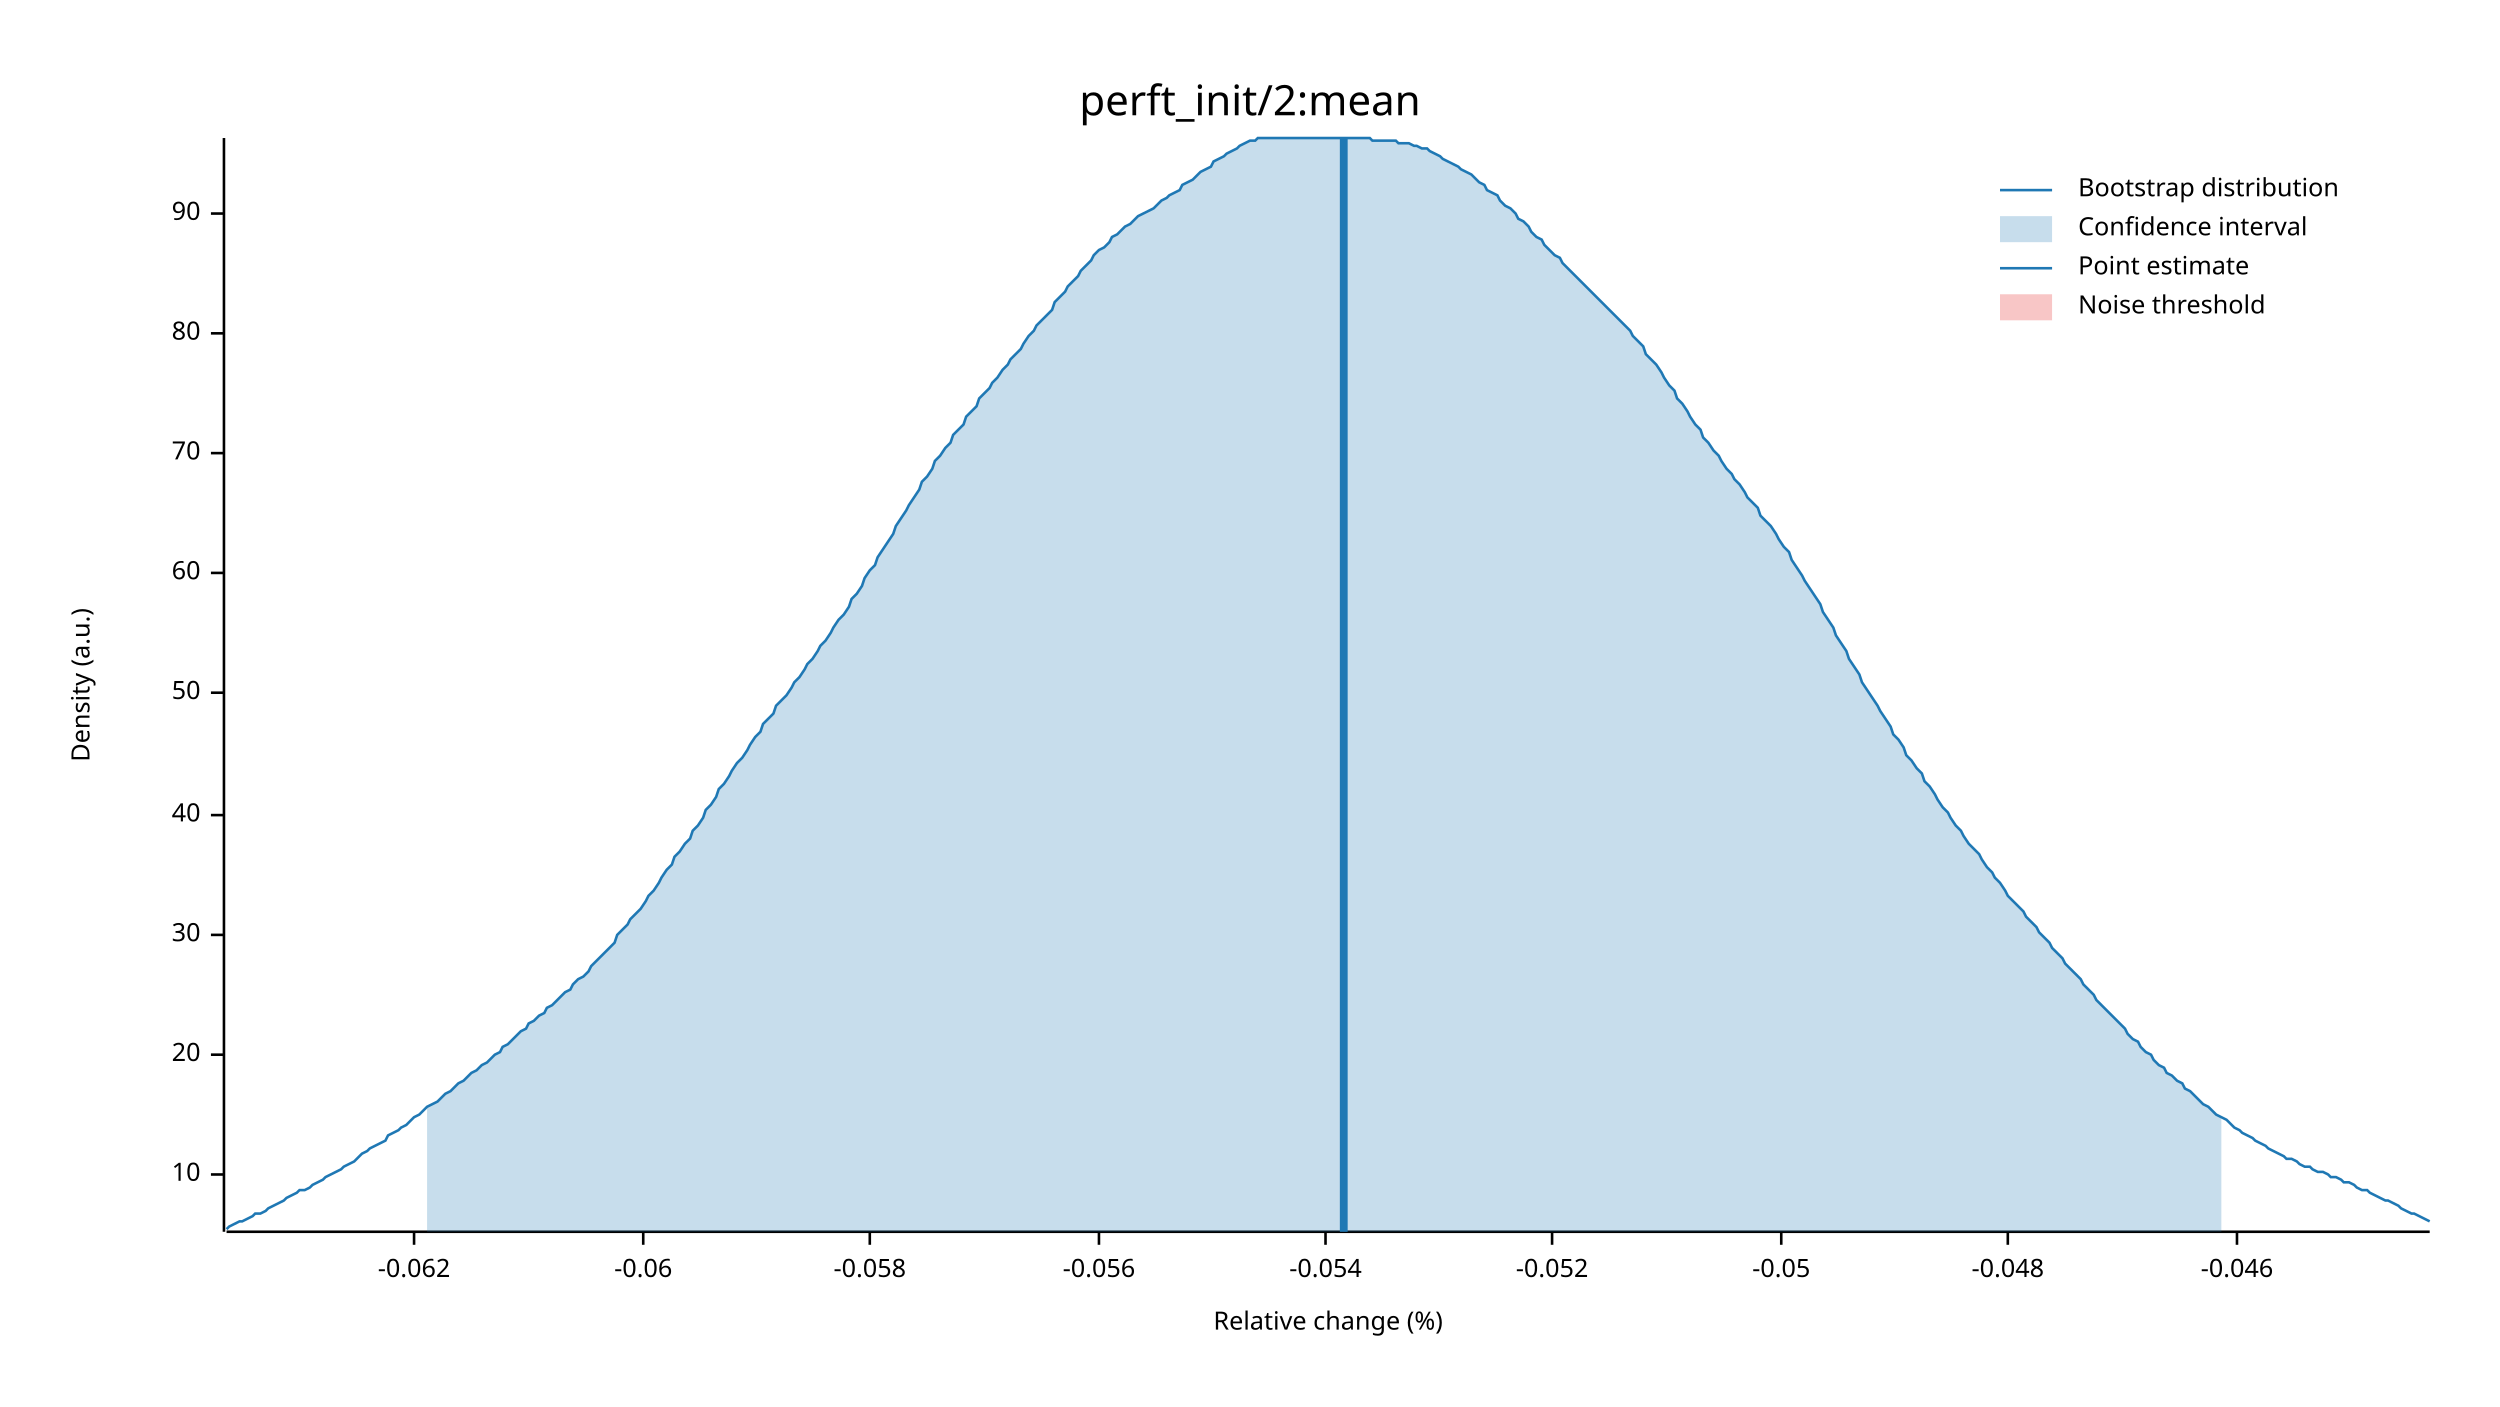
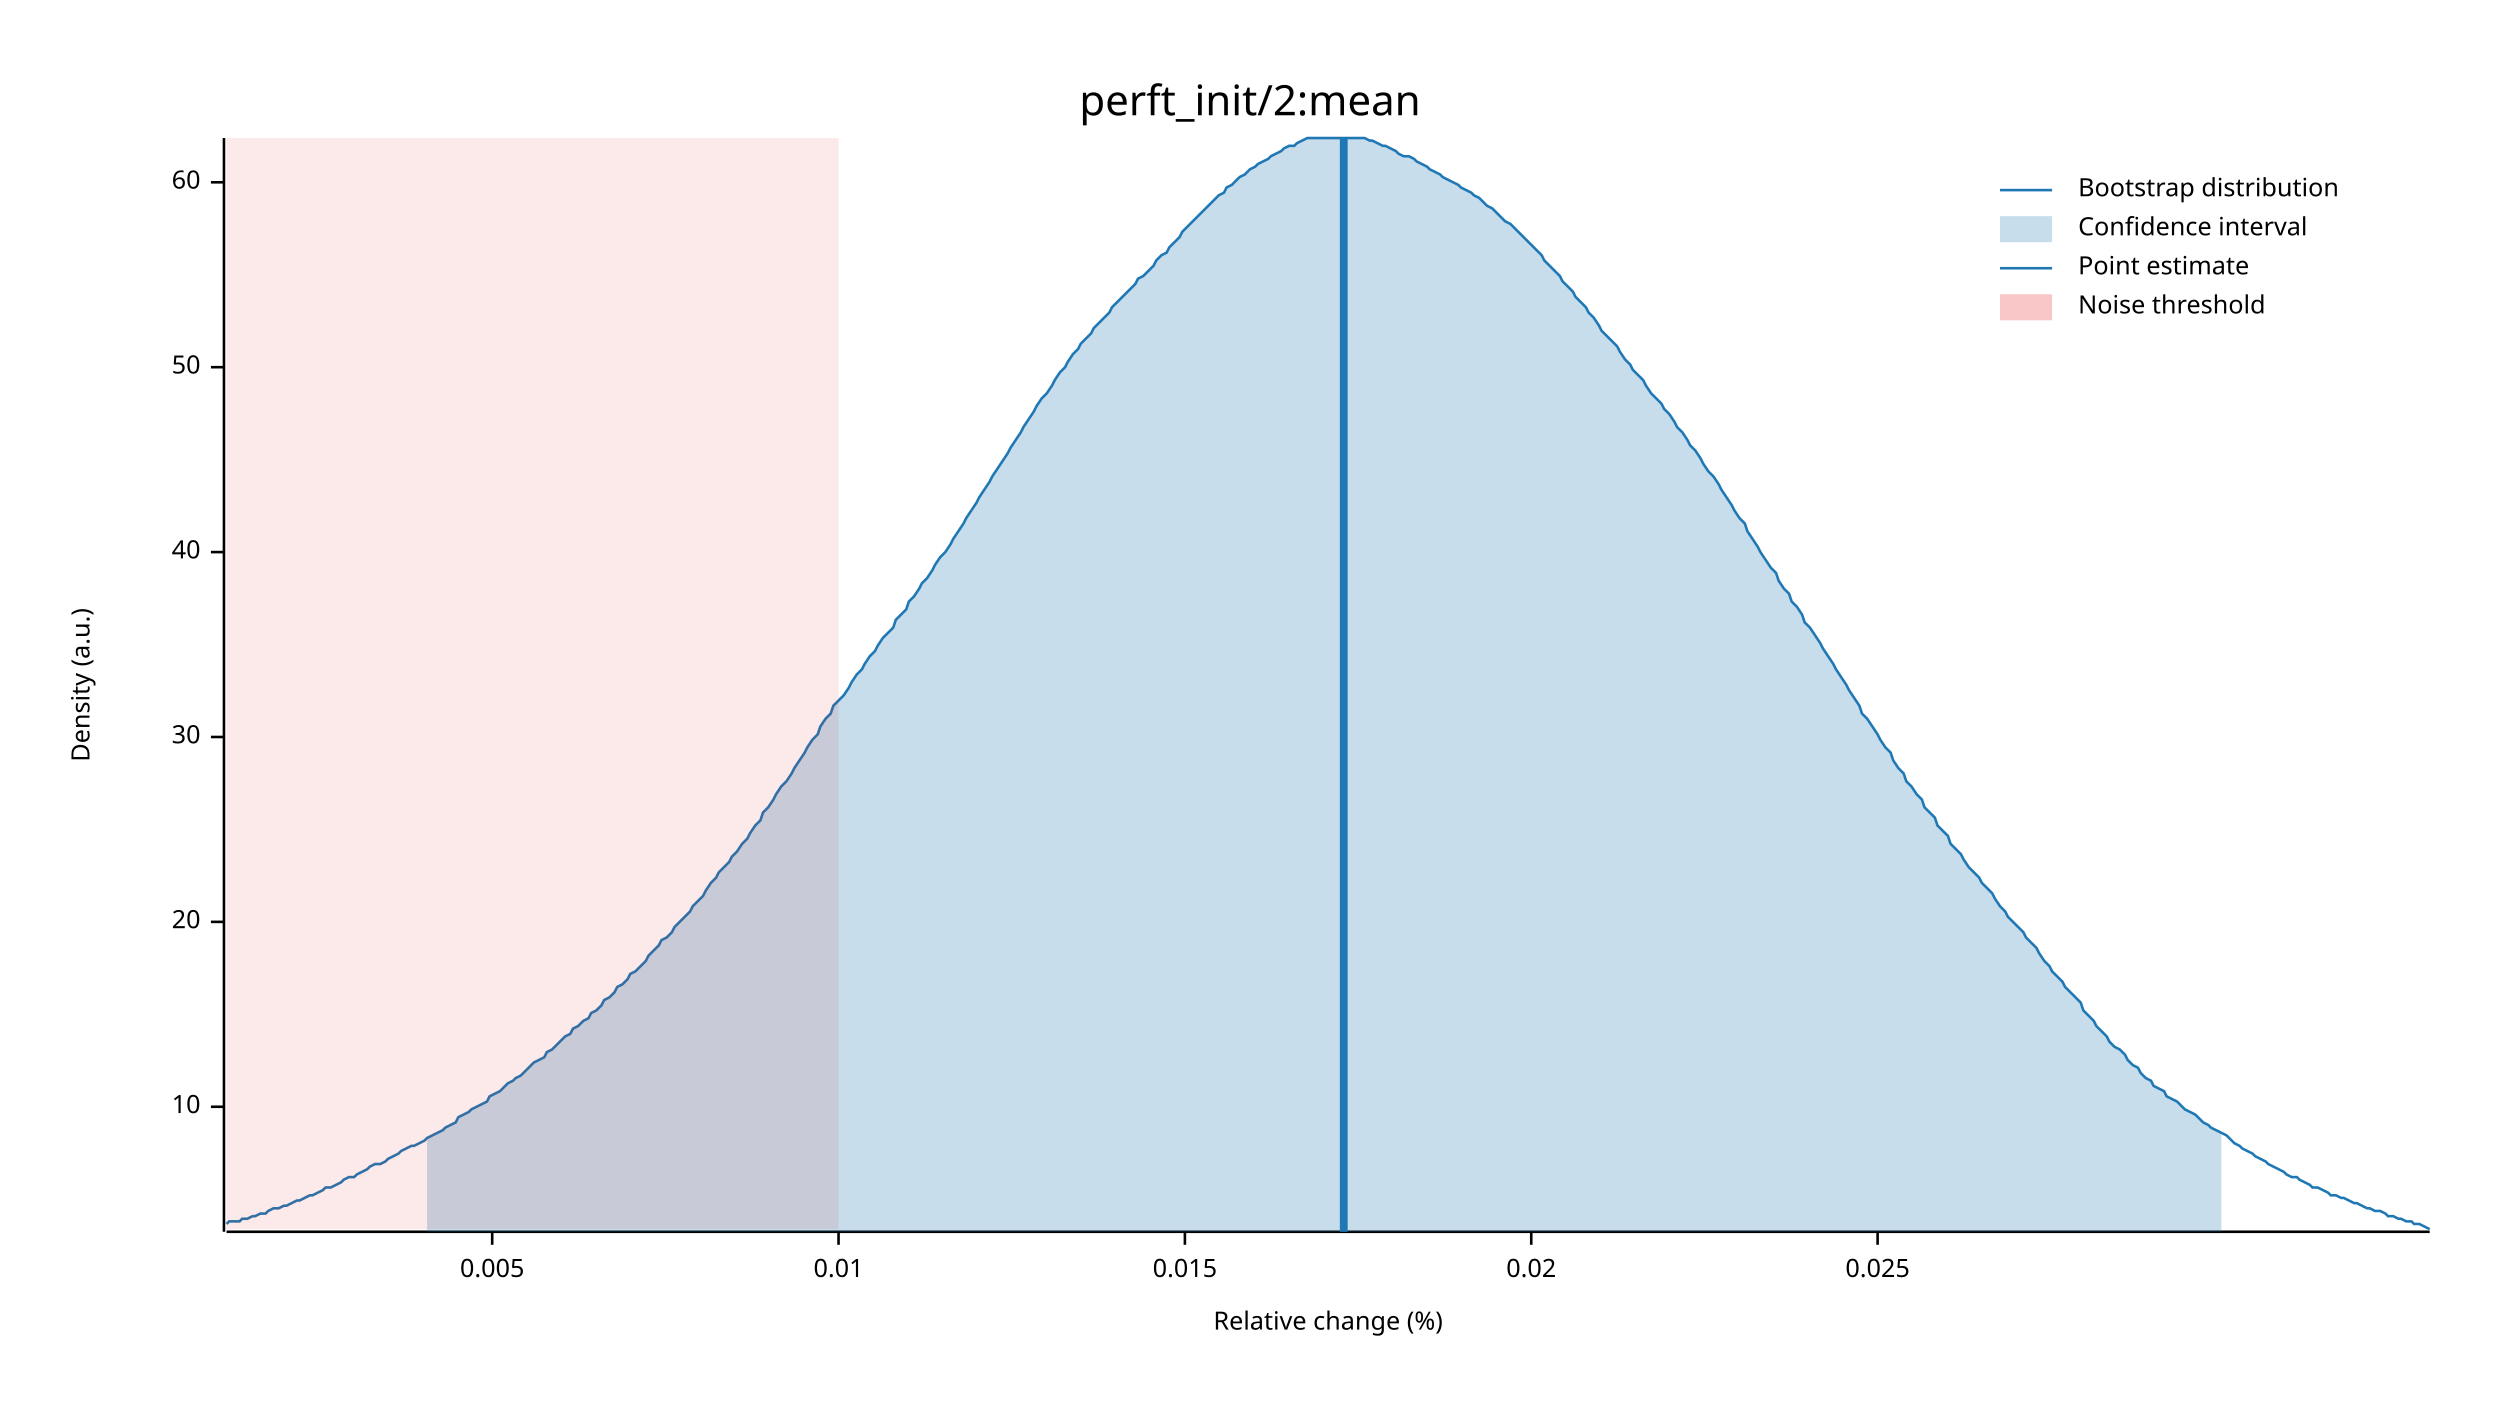
<svg xmlns="http://www.w3.org/2000/svg" width="960" height="540" viewBox="0 0 960 540">
  <text x="480" y="32" dy="0.76em" text-anchor="middle" font-family="sans-serif" font-size="16.129" opacity="1" fill="#000000">
perft_init/2:mean
</text>
  <text x="27" y="263" dy="0.76em" text-anchor="middle" font-family="sans-serif" font-size="9.677" opacity="1" fill="#000000" transform="rotate(270, 27, 263)">
Density (a.u.)
</text>
  <text x="510" y="513" dy="-0.5ex" text-anchor="middle" font-family="sans-serif" font-size="9.677" opacity="1" fill="#000000">
Relative change (%)
</text>
  <polyline fill="none" opacity="1" stroke="#000000" stroke-width="1" points="86,53 86,473 " />
-   <text x="77" y="451" dy="0.5ex" text-anchor="end" font-family="sans-serif" font-size="9.677" opacity="1" fill="#000000">
+   <text x="77" y="425" dy="0.5ex" text-anchor="end" font-family="sans-serif" font-size="9.677" opacity="1" fill="#000000">
10
</text>
-   <polyline fill="none" opacity="1" stroke="#000000" stroke-width="1" points="81,451 86,451 " />
-   <text x="77" y="405" dy="0.5ex" text-anchor="end" font-family="sans-serif" font-size="9.677" opacity="1" fill="#000000">
+   <polyline fill="none" opacity="1" stroke="#000000" stroke-width="1" points="81,425 86,425 " />
+   <text x="77" y="354" dy="0.5ex" text-anchor="end" font-family="sans-serif" font-size="9.677" opacity="1" fill="#000000">
20
</text>
-   <polyline fill="none" opacity="1" stroke="#000000" stroke-width="1" points="81,405 86,405 " />
-   <text x="77" y="359" dy="0.5ex" text-anchor="end" font-family="sans-serif" font-size="9.677" opacity="1" fill="#000000">
+   <polyline fill="none" opacity="1" stroke="#000000" stroke-width="1" points="81,354 86,354 " />
+   <text x="77" y="283" dy="0.5ex" text-anchor="end" font-family="sans-serif" font-size="9.677" opacity="1" fill="#000000">
30
</text>
-   <polyline fill="none" opacity="1" stroke="#000000" stroke-width="1" points="81,359 86,359 " />
-   <text x="77" y="313" dy="0.5ex" text-anchor="end" font-family="sans-serif" font-size="9.677" opacity="1" fill="#000000">
+   <polyline fill="none" opacity="1" stroke="#000000" stroke-width="1" points="81,283 86,283 " />
+   <text x="77" y="212" dy="0.5ex" text-anchor="end" font-family="sans-serif" font-size="9.677" opacity="1" fill="#000000">
40
</text>
-   <polyline fill="none" opacity="1" stroke="#000000" stroke-width="1" points="81,313 86,313 " />
-   <text x="77" y="266" dy="0.5ex" text-anchor="end" font-family="sans-serif" font-size="9.677" opacity="1" fill="#000000">
+   <polyline fill="none" opacity="1" stroke="#000000" stroke-width="1" points="81,212 86,212 " />
+   <text x="77" y="141" dy="0.5ex" text-anchor="end" font-family="sans-serif" font-size="9.677" opacity="1" fill="#000000">
50
</text>
-   <polyline fill="none" opacity="1" stroke="#000000" stroke-width="1" points="81,266 86,266 " />
-   <text x="77" y="220" dy="0.5ex" text-anchor="end" font-family="sans-serif" font-size="9.677" opacity="1" fill="#000000">
+   <polyline fill="none" opacity="1" stroke="#000000" stroke-width="1" points="81,141 86,141 " />
+   <text x="77" y="70" dy="0.5ex" text-anchor="end" font-family="sans-serif" font-size="9.677" opacity="1" fill="#000000">
60
</text>
-   <polyline fill="none" opacity="1" stroke="#000000" stroke-width="1" points="81,220 86,220 " />
-   <text x="77" y="174" dy="0.5ex" text-anchor="end" font-family="sans-serif" font-size="9.677" opacity="1" fill="#000000">
- 70
+   <polyline fill="none" opacity="1" stroke="#000000" stroke-width="1" points="81,70 86,70 " />
+   <polyline fill="none" opacity="1" stroke="#000000" stroke-width="1" points="87,473 933,473 " />
+   <text x="189" y="483" dy="0.76em" text-anchor="middle" font-family="sans-serif" font-size="9.677" opacity="1" fill="#000000">
+ 0.005
</text>
-   <polyline fill="none" opacity="1" stroke="#000000" stroke-width="1" points="81,174 86,174 " />
-   <text x="77" y="128" dy="0.5ex" text-anchor="end" font-family="sans-serif" font-size="9.677" opacity="1" fill="#000000">
- 80
+   <polyline fill="none" opacity="1" stroke="#000000" stroke-width="1" points="189,473 189,478 " />
+   <text x="322" y="483" dy="0.76em" text-anchor="middle" font-family="sans-serif" font-size="9.677" opacity="1" fill="#000000">
+ 0.01
</text>
-   <polyline fill="none" opacity="1" stroke="#000000" stroke-width="1" points="81,128 86,128 " />
-   <text x="77" y="82" dy="0.5ex" text-anchor="end" font-family="sans-serif" font-size="9.677" opacity="1" fill="#000000">
- 90
+   <polyline fill="none" opacity="1" stroke="#000000" stroke-width="1" points="322,473 322,478 " />
+   <text x="455" y="483" dy="0.76em" text-anchor="middle" font-family="sans-serif" font-size="9.677" opacity="1" fill="#000000">
+ 0.015
</text>
-   <polyline fill="none" opacity="1" stroke="#000000" stroke-width="1" points="81,82 86,82 " />
-   <polyline fill="none" opacity="1" stroke="#000000" stroke-width="1" points="87,473 933,473 " />
-   <text x="159" y="483" dy="0.76em" text-anchor="middle" font-family="sans-serif" font-size="9.677" opacity="1" fill="#000000">
- -0.062
+   <polyline fill="none" opacity="1" stroke="#000000" stroke-width="1" points="455,473 455,478 " />
+   <text x="588" y="483" dy="0.76em" text-anchor="middle" font-family="sans-serif" font-size="9.677" opacity="1" fill="#000000">
+ 0.02
</text>
-   <polyline fill="none" opacity="1" stroke="#000000" stroke-width="1" points="159,473 159,478 " />
-   <text x="247" y="483" dy="0.76em" text-anchor="middle" font-family="sans-serif" font-size="9.677" opacity="1" fill="#000000">
- -0.06
+   <polyline fill="none" opacity="1" stroke="#000000" stroke-width="1" points="588,473 588,478 " />
+   <text x="721" y="483" dy="0.76em" text-anchor="middle" font-family="sans-serif" font-size="9.677" opacity="1" fill="#000000">
+ 0.025
</text>
-   <polyline fill="none" opacity="1" stroke="#000000" stroke-width="1" points="247,473 247,478 " />
-   <text x="334" y="483" dy="0.76em" text-anchor="middle" font-family="sans-serif" font-size="9.677" opacity="1" fill="#000000">
- -0.058
- </text>
-   <polyline fill="none" opacity="1" stroke="#000000" stroke-width="1" points="334,473 334,478 " />
-   <text x="422" y="483" dy="0.76em" text-anchor="middle" font-family="sans-serif" font-size="9.677" opacity="1" fill="#000000">
- -0.056
- </text>
-   <polyline fill="none" opacity="1" stroke="#000000" stroke-width="1" points="422,473 422,478 " />
-   <text x="509" y="483" dy="0.76em" text-anchor="middle" font-family="sans-serif" font-size="9.677" opacity="1" fill="#000000">
- -0.054
- </text>
-   <polyline fill="none" opacity="1" stroke="#000000" stroke-width="1" points="509,473 509,478 " />
-   <text x="596" y="483" dy="0.76em" text-anchor="middle" font-family="sans-serif" font-size="9.677" opacity="1" fill="#000000">
- -0.052
- </text>
-   <polyline fill="none" opacity="1" stroke="#000000" stroke-width="1" points="596,473 596,478 " />
-   <text x="684" y="483" dy="0.76em" text-anchor="middle" font-family="sans-serif" font-size="9.677" opacity="1" fill="#000000">
- -0.05
- </text>
-   <polyline fill="none" opacity="1" stroke="#000000" stroke-width="1" points="684,473 684,478 " />
-   <text x="771" y="483" dy="0.76em" text-anchor="middle" font-family="sans-serif" font-size="9.677" opacity="1" fill="#000000">
- -0.048
- </text>
-   <polyline fill="none" opacity="1" stroke="#000000" stroke-width="1" points="771,473 771,478 " />
-   <text x="859" y="483" dy="0.76em" text-anchor="middle" font-family="sans-serif" font-size="9.677" opacity="1" fill="#000000">
- -0.046
- </text>
-   <polyline fill="none" opacity="1" stroke="#000000" stroke-width="1" points="859,473 859,478 " />
-   <polyline fill="none" opacity="1" stroke="#1F78B4" stroke-width="1" points="87,472 88,471 90,470 92,469 93,469 95,468 97,467 98,466 100,466 102,465 103,464 105,463 107,462 109,461 110,460 112,459 114,458 115,457 117,457 119,456 120,455 122,454 124,453 125,452 127,451 129,450 131,449 132,448 134,447 136,446 137,445 139,443 141,442 142,441 144,440 146,439 148,438 149,436 151,435 153,434 154,433 156,432 158,430 159,429 161,428 163,426 164,425 166,424 168,423 170,421 171,420 173,419 175,417 176,416 178,415 180,413 181,412 183,411 185,409 187,408 188,407 190,405 192,404 193,402 195,401 197,399 198,398 200,396 202,395 203,393 205,392 207,390 209,389 210,387 212,386 214,384 215,383 217,381 219,380 220,378 222,376 224,375 226,373 227,371 229,369 231,367 232,366 234,364 236,362 237,359 239,357 241,355 242,353 244,351 246,349 248,346 249,344 251,342 253,339 254,337 256,334 258,332 259,329 261,327 263,324 265,322 266,319 268,317 270,314 271,311 273,309 275,306 276,303 278,301 280,298 281,296 283,293 285,291 287,288 288,286 290,283 292,281 293,278 295,276 297,274 298,271 300,269 302,267 304,264 305,262 307,260 309,257 310,255 312,253 314,250 315,248 317,246 319,243 320,241 322,238 324,236 326,233 327,230 329,228 331,225 332,222 334,219 336,217 337,214 339,211 341,208 343,205 344,202 346,199 348,196 349,194 351,191 353,188 354,185 356,183 358,180 359,177 361,175 363,172 365,170 366,167 368,165 370,163 371,160 373,158 375,156 376,153 378,151 380,149 381,147 383,145 385,142 387,140 388,138 390,136 392,134 393,132 395,129 397,127 398,125 400,123 402,121 404,119 405,116 407,114 409,112 410,110 412,108 414,106 415,104 417,102 419,100 420,98 422,96 424,95 426,93 427,91 429,90 431,88 432,87 434,86 436,84 437,83 439,82 441,81 443,80 444,79 446,77 448,76 449,75 451,74 453,73 454,71 456,70 458,69 459,68 461,66 463,65 465,64 466,62 468,61 470,60 471,59 473,58 475,57 476,56 478,55 480,54 482,54 483,53 485,53 487,53 488,53 490,53 492,53 493,53 495,53 497,53 498,53 500,53 502,53 504,53 505,53 507,53 509,53 510,53 512,53 514,53 515,53 517,53 519,53 521,53 522,53 524,53 526,53 527,54 529,54 531,54 532,54 534,54 536,54 537,55 539,55 541,55 543,56 544,56 546,57 548,57 549,58 551,59 553,60 554,61 556,62 558,63 560,64 561,65 563,66 565,67 566,68 568,70 570,71 571,73 573,74 575,75 576,77 578,79 580,80 582,82 583,84 585,85 587,87 588,89 590,91 592,92 593,94 595,96 597,98 599,99 600,101 602,103 604,105 605,106 607,108 609,110 610,111 612,113 614,115 615,116 617,118 619,120 621,122 622,123 624,125 626,127 627,129 629,131 631,133 632,136 634,138 636,140 638,143 639,145 641,148 643,150 644,153 646,155 648,158 649,160 651,163 653,165 654,168 656,170 658,173 660,175 661,177 663,180 665,182 666,184 668,186 670,189 671,191 673,193 675,195 676,198 678,200 680,202 682,205 683,207 685,210 687,212 688,215 690,218 692,221 693,223 695,226 697,229 699,232 700,235 702,238 704,241 705,244 707,247 709,250 710,253 712,256 714,259 715,262 717,265 719,268 721,271 722,273 724,276 726,279 727,282 729,284 731,287 732,290 734,292 736,295 738,297 739,300 741,302 743,305 744,307 746,310 748,312 749,314 751,317 753,319 754,321 756,324 758,326 760,328 761,330 763,333 765,335 766,337 768,339 770,342 771,344 773,346 775,348 777,350 778,352 780,354 782,356 783,358 785,360 787,362 788,364 790,366 792,368 793,370 795,372 797,374 799,376 800,378 802,380 804,382 805,384 807,386 809,388 810,389 812,391 814,393 816,395 817,397 819,399 821,400 822,402 824,404 826,405 827,407 829,409 831,410 832,412 834,413 836,415 838,416 839,418 841,419 843,421 844,422 846,424 848,425 849,426 851,428 853,429 855,430 856,431 858,433 860,434 861,435 863,436 865,437 866,438 868,439 870,440 871,441 873,442 875,443 877,444 878,445 880,445 882,446 883,447 885,448 887,448 888,449 890,450 892,450 894,451 895,452 897,452 899,453 900,454 902,454 904,455 905,456 907,457 909,457 910,458 912,459 914,460 916,461 917,461 919,462 921,463 922,464 924,465 926,466 927,466 929,467 931,468 933,469 " />
-   <polygon opacity="0.25" fill="#1F78B4" points="164,425 166,424 168,423 170,421 171,420 173,419 175,417 176,416 178,415 180,413 181,412 183,411 185,409 187,408 188,407 190,405 192,404 193,402 195,401 197,399 198,398 200,396 202,395 203,393 205,392 207,390 209,389 210,387 212,386 214,384 215,383 217,381 219,380 220,378 222,376 224,375 226,373 227,371 229,369 231,367 232,366 234,364 236,362 237,359 239,357 241,355 242,353 244,351 246,349 248,346 249,344 251,342 253,339 254,337 256,334 258,332 259,329 261,327 263,324 265,322 266,319 268,317 270,314 271,311 273,309 275,306 276,303 278,301 280,298 281,296 283,293 285,291 287,288 288,286 290,283 292,281 293,278 295,276 297,274 298,271 300,269 302,267 304,264 305,262 307,260 309,257 310,255 312,253 314,250 315,248 317,246 319,243 320,241 322,238 324,236 326,233 327,230 329,228 331,225 332,222 334,219 336,217 337,214 339,211 341,208 343,205 344,202 346,199 348,196 349,194 351,191 353,188 354,185 356,183 358,180 359,177 361,175 363,172 365,170 366,167 368,165 370,163 371,160 373,158 375,156 376,153 378,151 380,149 381,147 383,145 385,142 387,140 388,138 390,136 392,134 393,132 395,129 397,127 398,125 400,123 402,121 404,119 405,116 407,114 409,112 410,110 412,108 414,106 415,104 417,102 419,100 420,98 422,96 424,95 426,93 427,91 429,90 431,88 432,87 434,86 436,84 437,83 439,82 441,81 443,80 444,79 446,77 448,76 449,75 451,74 453,73 454,71 456,70 458,69 459,68 461,66 463,65 465,64 466,62 468,61 470,60 471,59 473,58 475,57 476,56 478,55 480,54 482,54 483,53 485,53 487,53 488,53 490,53 492,53 493,53 495,53 497,53 498,53 500,53 502,53 504,53 505,53 507,53 509,53 510,53 512,53 514,53 515,53 517,53 519,53 521,53 522,53 524,53 526,53 527,54 529,54 531,54 532,54 534,54 536,54 537,55 539,55 541,55 543,56 544,56 546,57 548,57 549,58 551,59 553,60 554,61 556,62 558,63 560,64 561,65 563,66 565,67 566,68 568,70 570,71 571,73 573,74 575,75 576,77 578,79 580,80 582,82 583,84 585,85 587,87 588,89 590,91 592,92 593,94 595,96 597,98 599,99 600,101 602,103 604,105 605,106 607,108 609,110 610,111 612,113 614,115 615,116 617,118 619,120 621,122 622,123 624,125 626,127 627,129 629,131 631,133 632,136 634,138 636,140 638,143 639,145 641,148 643,150 644,153 646,155 648,158 649,160 651,163 653,165 654,168 656,170 658,173 660,175 661,177 663,180 665,182 666,184 668,186 670,189 671,191 673,193 675,195 676,198 678,200 680,202 682,205 683,207 685,210 687,212 688,215 690,218 692,221 693,223 695,226 697,229 699,232 700,235 702,238 704,241 705,244 707,247 709,250 710,253 712,256 714,259 715,262 717,265 719,268 721,271 722,273 724,276 726,279 727,282 729,284 731,287 732,290 734,292 736,295 738,297 739,300 741,302 743,305 744,307 746,310 748,312 749,314 751,317 753,319 754,321 756,324 758,326 760,328 761,330 763,333 765,335 766,337 768,339 770,342 771,344 773,346 775,348 777,350 778,352 780,354 782,356 783,358 785,360 787,362 788,364 790,366 792,368 793,370 795,372 797,374 799,376 800,378 802,380 804,382 805,384 807,386 809,388 810,389 812,391 814,393 816,395 817,397 819,399 821,400 822,402 824,404 826,405 827,407 829,409 831,410 832,412 834,413 836,415 838,416 839,418 841,419 843,421 844,422 846,424 848,425 849,426 851,428 853,429 853,473 164,473 " />
+   <polyline fill="none" opacity="1" stroke="#000000" stroke-width="1" points="721,473 721,478 " />
+   <polyline fill="none" opacity="1" stroke="#1F78B4" stroke-width="1" points="87,470 88,469 90,469 92,469 93,468 95,468 97,467 98,467 100,466 102,466 103,465 105,464 107,464 109,463 110,463 112,462 114,461 115,461 117,460 119,459 120,459 122,458 124,457 125,456 127,456 129,455 131,454 132,453 134,452 136,452 137,451 139,450 141,449 142,448 144,447 146,447 148,446 149,445 151,444 153,443 154,442 156,441 158,440 159,440 161,439 163,438 164,437 166,436 168,435 170,434 171,433 173,432 175,431 176,429 178,428 180,427 181,426 183,425 185,424 187,423 188,421 190,420 192,419 193,418 195,416 197,415 198,414 200,413 202,411 203,410 205,408 207,407 209,406 210,404 212,403 214,401 215,400 217,398 219,397 220,395 222,394 224,392 226,391 227,389 229,388 231,386 232,384 234,383 236,381 237,379 239,378 241,376 242,374 244,373 246,371 248,369 249,367 251,365 253,363 254,361 256,360 258,358 259,356 261,354 263,352 265,350 266,348 268,346 270,344 271,342 273,339 275,337 276,335 278,333 280,331 281,329 283,327 285,324 287,322 288,320 290,317 292,315 293,312 295,310 297,307 298,305 300,302 302,300 304,297 305,295 307,292 309,289 310,287 312,284 314,282 315,279 317,276 319,274 320,271 322,269 324,267 326,264 327,262 329,259 331,257 332,255 334,252 336,250 337,248 339,245 341,243 343,241 344,238 346,236 348,234 349,231 351,229 353,226 354,224 356,222 358,219 359,217 361,214 363,212 365,209 366,207 368,204 370,201 371,199 373,196 375,193 376,191 378,188 380,185 381,183 383,180 385,177 387,174 388,172 390,169 392,166 393,164 395,161 397,158 398,156 400,153 402,151 404,148 405,146 407,143 409,141 410,139 412,136 414,134 415,132 417,130 419,128 420,126 422,124 424,122 426,120 427,118 429,116 431,114 432,113 434,111 436,109 437,107 439,106 441,104 443,102 444,100 446,98 448,97 449,95 451,93 453,91 454,89 456,87 458,85 459,84 461,82 463,80 465,78 466,77 468,75 470,74 471,72 473,71 475,69 476,68 478,67 480,65 482,64 483,63 485,62 487,61 488,60 490,59 492,58 493,57 495,56 497,56 498,55 500,54 502,53 504,53 505,53 507,53 509,53 510,53 512,53 514,53 515,53 517,53 519,53 521,53 522,53 524,53 526,54 527,54 529,55 531,56 532,56 534,57 536,58 537,59 539,60 541,60 543,61 544,62 546,63 548,64 549,65 551,66 553,67 554,68 556,69 558,70 560,71 561,72 563,73 565,74 566,75 568,76 570,78 571,79 573,80 575,82 576,83 578,85 580,86 582,88 583,89 585,91 587,93 588,94 590,96 592,98 593,100 595,102 597,104 599,106 600,108 602,110 604,112 605,114 607,116 609,118 610,120 612,122 614,125 615,127 617,129 619,131 621,133 622,135 624,138 626,140 627,142 629,144 631,146 632,148 634,151 636,153 638,155 639,157 641,159 643,162 644,164 646,166 648,169 649,171 651,173 653,176 654,178 656,181 658,183 660,186 661,188 663,191 665,194 666,196 668,199 670,201 671,204 673,207 675,210 676,212 678,215 680,218 682,220 683,223 685,226 687,228 688,231 690,233 692,236 693,239 695,241 697,244 699,247 700,249 702,252 704,255 705,257 707,260 709,263 710,265 712,268 714,271 715,274 717,276 719,279 721,282 722,284 724,287 726,289 727,292 729,295 731,297 732,300 734,302 736,305 738,307 739,310 741,312 743,314 744,317 746,319 748,321 749,324 751,326 753,328 754,330 756,333 758,335 760,337 761,339 763,341 765,343 766,345 768,348 770,350 771,352 773,354 775,356 777,358 778,360 780,362 782,364 783,366 785,369 787,371 788,373 790,375 792,377 793,379 795,381 797,383 799,385 800,388 802,390 804,392 805,394 807,396 809,398 810,400 812,402 814,403 816,405 817,407 819,409 821,410 822,412 824,414 826,415 827,417 829,418 831,419 832,421 834,422 836,423 838,425 839,426 841,427 843,428 844,429 846,431 848,432 849,433 851,434 853,435 855,436 856,437 858,439 860,440 861,441 863,442 865,443 866,444 868,445 870,446 871,447 873,448 875,449 877,450 878,451 880,452 882,452 883,453 885,454 887,455 888,456 890,456 892,457 894,458 895,459 897,459 899,460 900,460 902,461 904,462 905,462 907,463 909,464 910,464 912,465 914,465 916,466 917,467 919,467 921,468 922,468 924,469 926,469 927,470 929,470 931,471 933,472 " />
+   <polygon opacity="0.25" fill="#1F78B4" points="164,437 166,436 168,435 170,434 171,433 173,432 175,431 176,429 178,428 180,427 181,426 183,425 185,424 187,423 188,421 190,420 192,419 193,418 195,416 197,415 198,414 200,413 202,411 203,410 205,408 207,407 209,406 210,404 212,403 214,401 215,400 217,398 219,397 220,395 222,394 224,392 226,391 227,389 229,388 231,386 232,384 234,383 236,381 237,379 239,378 241,376 242,374 244,373 246,371 248,369 249,367 251,365 253,363 254,361 256,360 258,358 259,356 261,354 263,352 265,350 266,348 268,346 270,344 271,342 273,339 275,337 276,335 278,333 280,331 281,329 283,327 285,324 287,322 288,320 290,317 292,315 293,312 295,310 297,307 298,305 300,302 302,300 304,297 305,295 307,292 309,289 310,287 312,284 314,282 315,279 317,276 319,274 320,271 322,269 324,267 326,264 327,262 329,259 331,257 332,255 334,252 336,250 337,248 339,245 341,243 343,241 344,238 346,236 348,234 349,231 351,229 353,226 354,224 356,222 358,219 359,217 361,214 363,212 365,209 366,207 368,204 370,201 371,199 373,196 375,193 376,191 378,188 380,185 381,183 383,180 385,177 387,174 388,172 390,169 392,166 393,164 395,161 397,158 398,156 400,153 402,151 404,148 405,146 407,143 409,141 410,139 412,136 414,134 415,132 417,130 419,128 420,126 422,124 424,122 426,120 427,118 429,116 431,114 432,113 434,111 436,109 437,107 439,106 441,104 443,102 444,100 446,98 448,97 449,95 451,93 453,91 454,89 456,87 458,85 459,84 461,82 463,80 465,78 466,77 468,75 470,74 471,72 473,71 475,69 476,68 478,67 480,65 482,64 483,63 485,62 487,61 488,60 490,59 492,58 493,57 495,56 497,56 498,55 500,54 502,53 504,53 505,53 507,53 509,53 510,53 512,53 514,53 515,53 517,53 519,53 521,53 522,53 524,53 526,54 527,54 529,55 531,56 532,56 534,57 536,58 537,59 539,60 541,60 543,61 544,62 546,63 548,64 549,65 551,66 553,67 554,68 556,69 558,70 560,71 561,72 563,73 565,74 566,75 568,76 570,78 571,79 573,80 575,82 576,83 578,85 580,86 582,88 583,89 585,91 587,93 588,94 590,96 592,98 593,100 595,102 597,104 599,106 600,108 602,110 604,112 605,114 607,116 609,118 610,120 612,122 614,125 615,127 617,129 619,131 621,133 622,135 624,138 626,140 627,142 629,144 631,146 632,148 634,151 636,153 638,155 639,157 641,159 643,162 644,164 646,166 648,169 649,171 651,173 653,176 654,178 656,181 658,183 660,186 661,188 663,191 665,194 666,196 668,199 670,201 671,204 673,207 675,210 676,212 678,215 680,218 682,220 683,223 685,226 687,228 688,231 690,233 692,236 693,239 695,241 697,244 699,247 700,249 702,252 704,255 705,257 707,260 709,263 710,265 712,268 714,271 715,274 717,276 719,279 721,282 722,284 724,287 726,289 727,292 729,295 731,297 732,300 734,302 736,305 738,307 739,310 741,312 743,314 744,317 746,319 748,321 749,324 751,326 753,328 754,330 756,333 758,335 760,337 761,339 763,341 765,343 766,345 768,348 770,350 771,352 773,354 775,356 777,358 778,360 780,362 782,364 783,366 785,369 787,371 788,373 790,375 792,377 793,379 795,381 797,383 799,385 800,388 802,390 804,392 805,394 807,396 809,398 810,400 812,402 814,403 816,405 817,407 819,409 821,410 822,412 824,414 826,415 827,417 829,418 831,419 832,421 834,422 836,423 838,425 839,426 841,427 843,428 844,429 846,431 848,432 849,433 851,434 853,435 853,473 164,473 " />
  <polyline fill="none" opacity="1" stroke="#1F78B4" stroke-width="3" points="516,473 516,53 " />
-   <rect x="510" y="53" width="0" height="419" opacity="0.1" fill="#E31A1C" stroke="none" />
+   <rect x="87" y="53" width="235" height="419" opacity="0.1" fill="#E31A1C" stroke="none" />
  <text x="798" y="68" dy="0.76em" text-anchor="start" font-family="sans-serif" font-size="9.677" opacity="1" fill="#000000">
Bootstrap distribution
</text>
  <text x="798" y="83" dy="0.76em" text-anchor="start" font-family="sans-serif" font-size="9.677" opacity="1" fill="#000000">
Confidence interval
</text>
  <text x="798" y="98" dy="0.76em" text-anchor="start" font-family="sans-serif" font-size="9.677" opacity="1" fill="#000000">
Point estimate
</text>
  <text x="798" y="113" dy="0.76em" text-anchor="start" font-family="sans-serif" font-size="9.677" opacity="1" fill="#000000">
Noise threshold
</text>
  <polyline fill="none" opacity="1" stroke="#1F78B4" stroke-width="1" points="768,73 788,73 " />
  <rect x="768" y="83" width="20" height="10" opacity="0.25" fill="#1F78B4" stroke="none" />
  <polyline fill="none" opacity="1" stroke="#1F78B4" stroke-width="1" points="768,103 788,103 " />
  <rect x="768" y="113" width="20" height="10" opacity="0.25" fill="#E31A1C" stroke="none" />
</svg>
